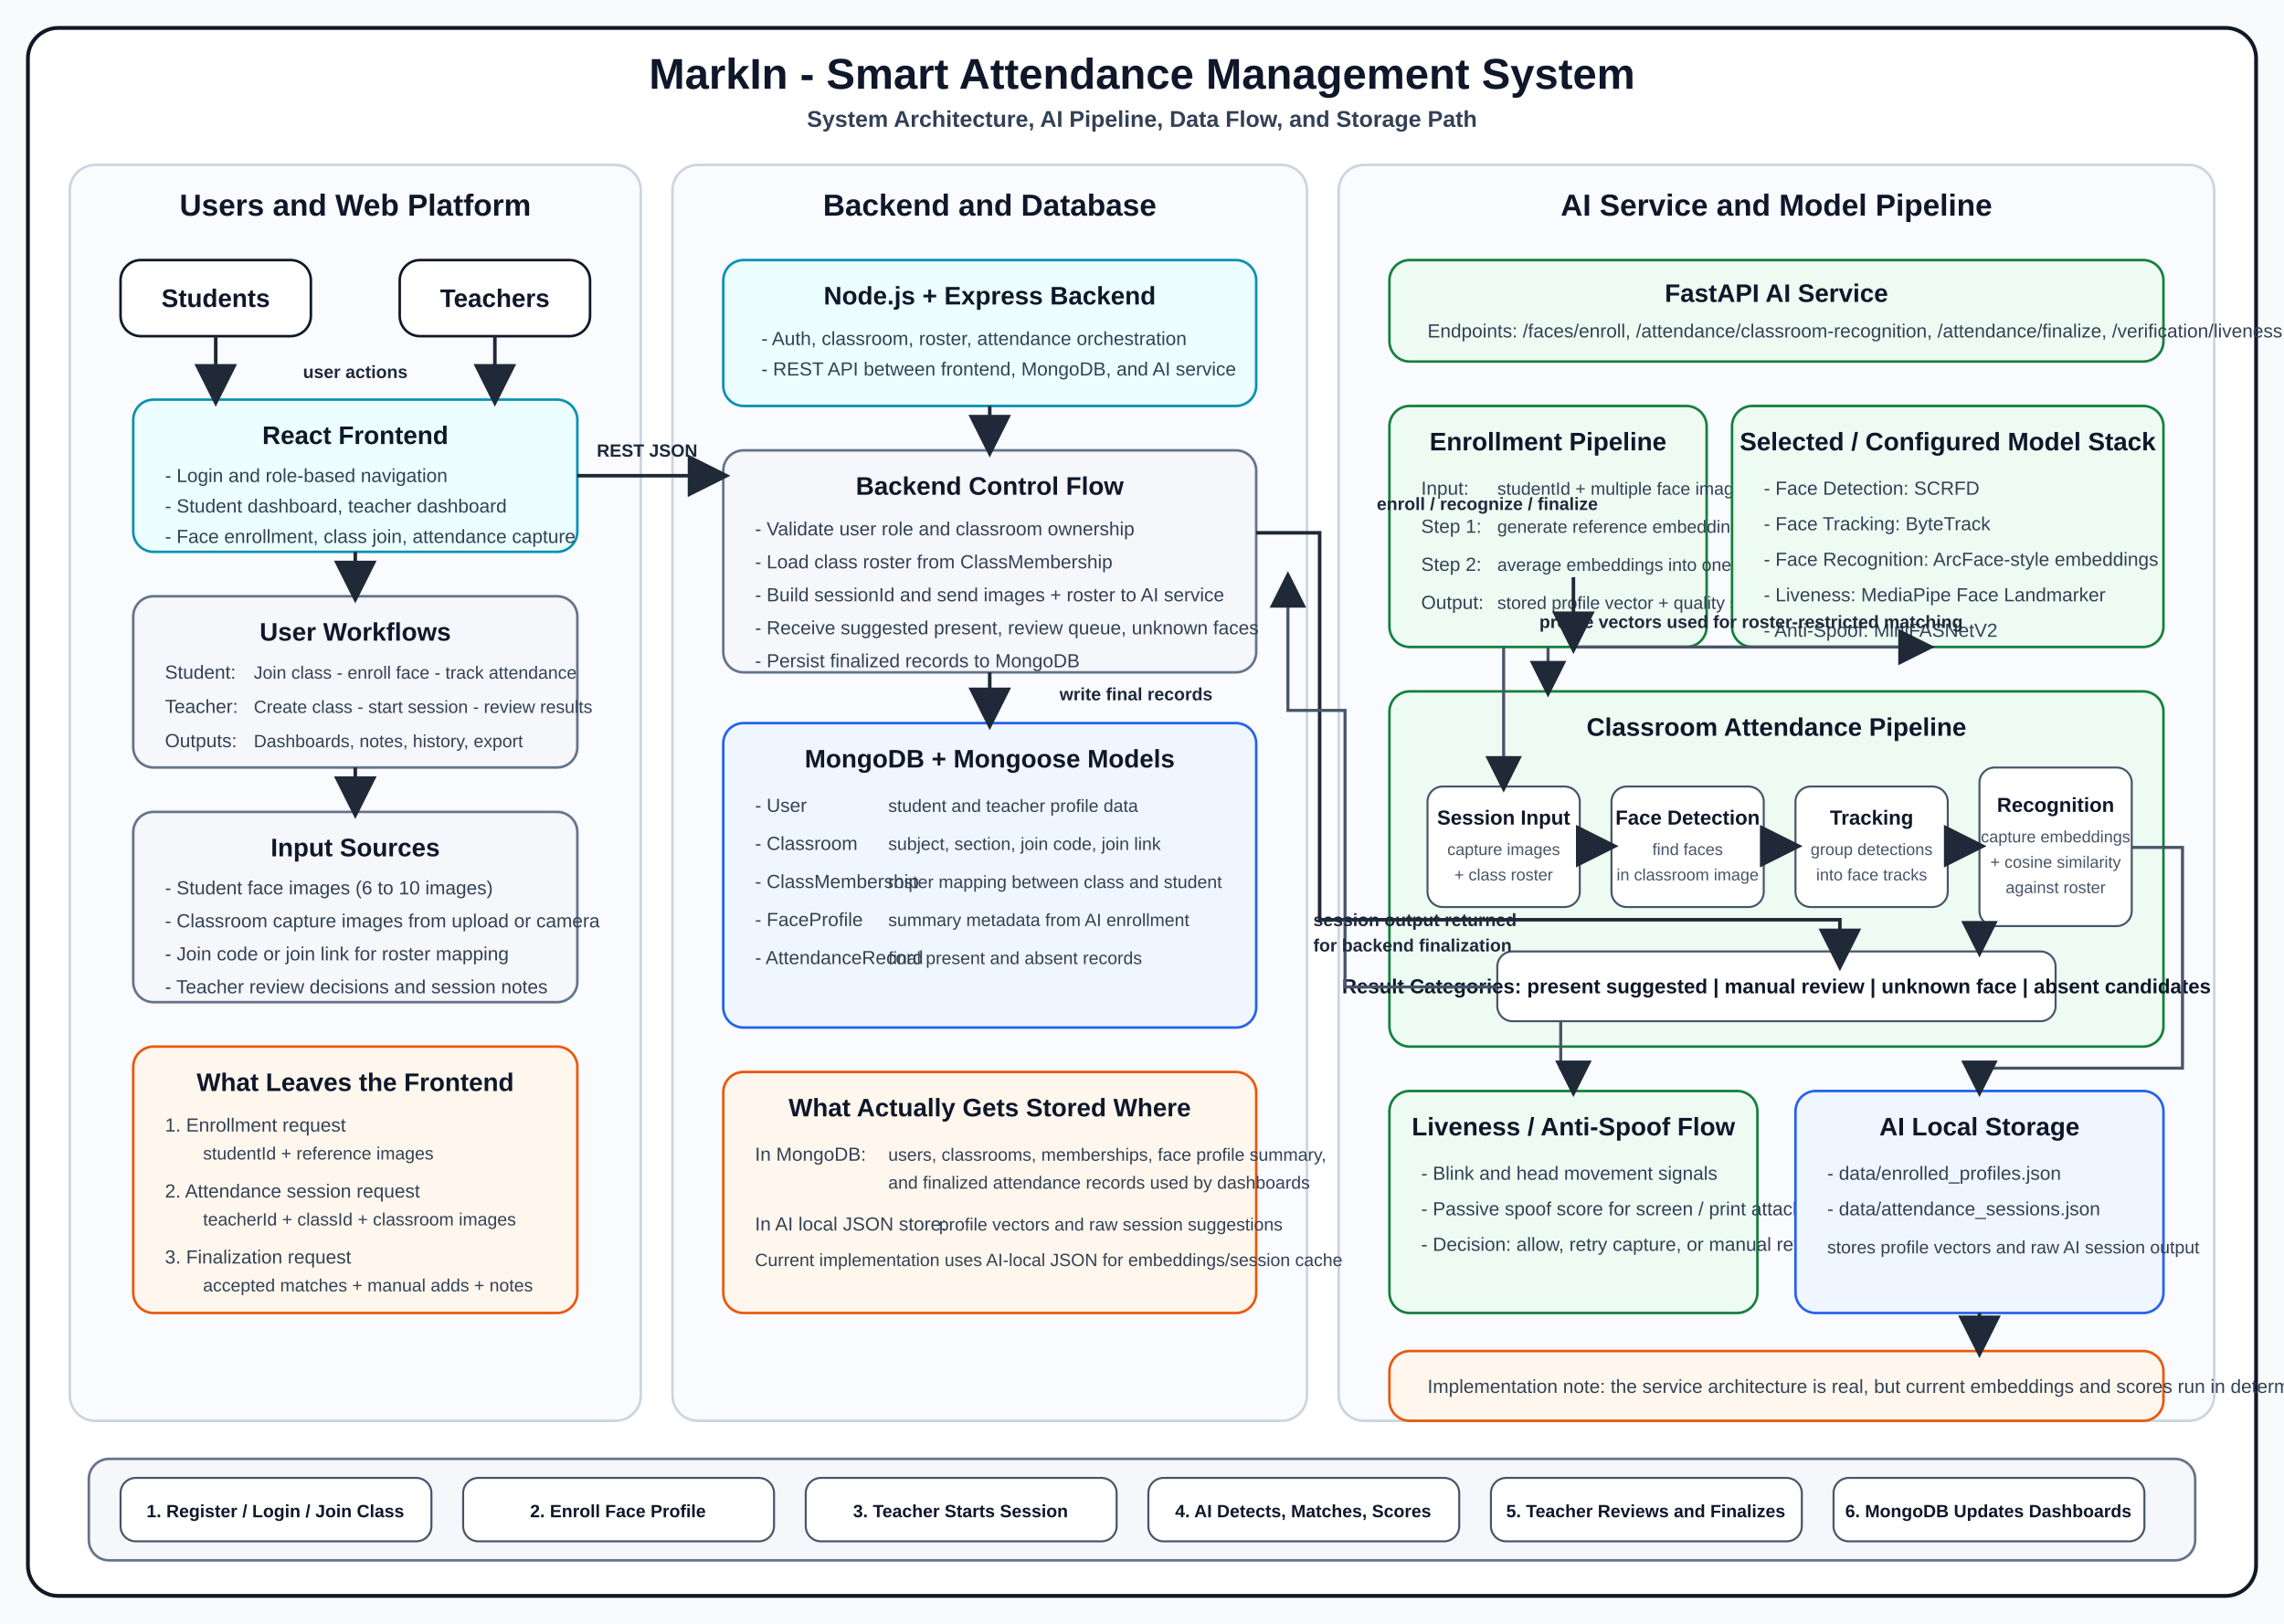
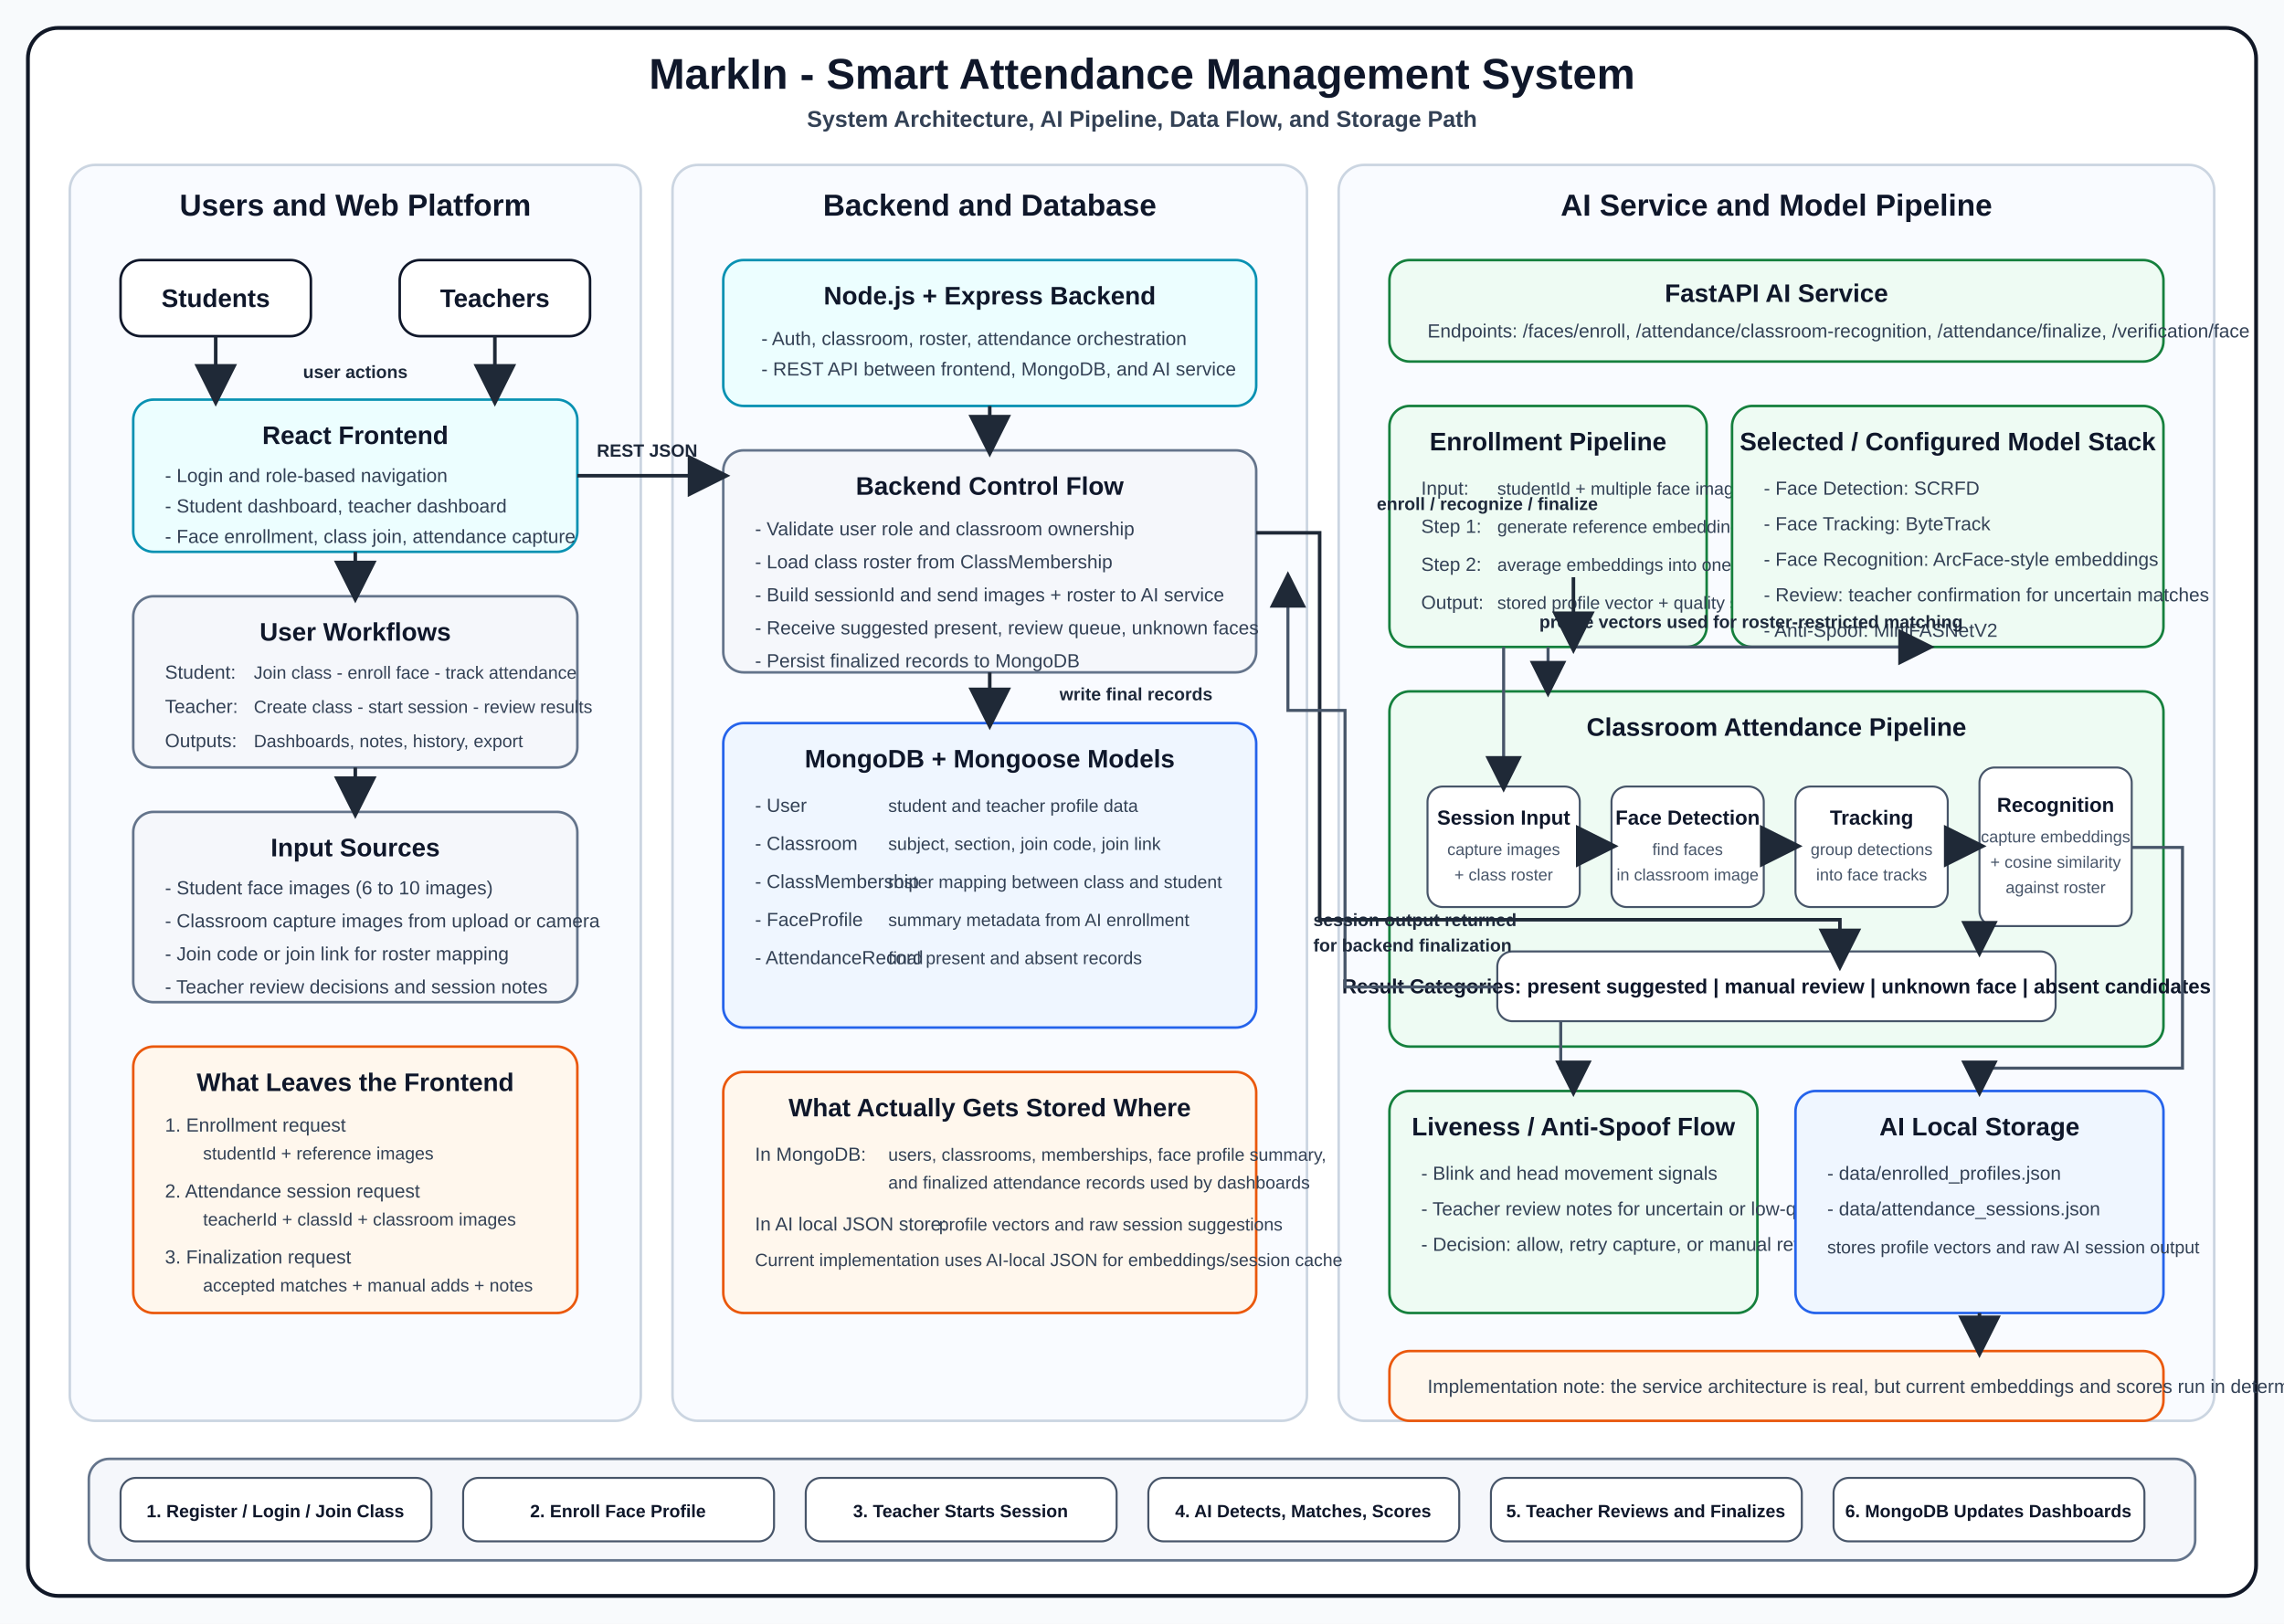
<svg xmlns="http://www.w3.org/2000/svg" width="1800" height="1280" viewBox="0 0 1800 1280" role="img" aria-labelledby="title desc">
  <defs>
    <marker id="arrow" markerWidth="12" markerHeight="12" refX="10" refY="6" orient="auto">
      <path d="M0,0 L12,6 L0,12 z" fill="#1f2937" />
    </marker>
    <style>
      .bg { fill: #f8fafc; }
      .frame { fill: #ffffff; stroke: #111827; stroke-width: 3; rx: 24; ry: 24; }
      .section { fill: #f9fbff; stroke: #cbd5e1; stroke-width: 2; rx: 20; ry: 20; }
      .box { fill: #ffffff; stroke: #0f172a; stroke-width: 2; rx: 16; ry: 16; }
      .box-soft { fill: #f5f7fb; stroke: #64748b; stroke-width: 2; rx: 16; ry: 16; }
      .box-accent { fill: #ecfeff; stroke: #0891b2; stroke-width: 2; rx: 16; ry: 16; }
      .box-ai { fill: #eefbf3; stroke: #15803d; stroke-width: 2; rx: 16; ry: 16; }
      .box-db { fill: #eff6ff; stroke: #2563eb; stroke-width: 2; rx: 16; ry: 16; }
      .box-note { fill: #fff7ed; stroke: #ea580c; stroke-width: 2; rx: 16; ry: 16; }
      .mini { fill: #ffffff; stroke: #475569; stroke-width: 1.6; rx: 12; ry: 12; }
      .title { font: 700 34px Arial, Helvetica, sans-serif; fill: #0f172a; }
      .subtitle { font: 600 18px Arial, Helvetica, sans-serif; fill: #334155; }
      .section-title { font: 700 24px Arial, Helvetica, sans-serif; fill: #0f172a; }
      .box-title { font: 700 20px Arial, Helvetica, sans-serif; fill: #0f172a; }
      .box-subtitle { font: 700 16px Arial, Helvetica, sans-serif; fill: #0f172a; }
      .body { font: 15px Arial, Helvetica, sans-serif; fill: #334155; }
      .small { font: 14px Arial, Helvetica, sans-serif; fill: #334155; }
      .tiny { font: 13px Arial, Helvetica, sans-serif; fill: #475569; }
      .step { font: 700 14px Arial, Helvetica, sans-serif; fill: #0f172a; }
      .arrow { stroke: #1f2937; stroke-width: 2.8; fill: none; marker-end: url(#arrow); }
      .arrow-soft { stroke: #475569; stroke-width: 2.4; fill: none; marker-end: url(#arrow); }
      .arrow-dashed { stroke: #334155; stroke-width: 2.2; fill: none; stroke-dasharray: 8 8; marker-end: url(#arrow); }
      .label { font: 600 14px Arial, Helvetica, sans-serif; fill: #1e293b; }
    </style>
  </defs>
  <rect class="bg" x="0" y="0" width="1800" height="1280" />
  <rect class="frame" x="22" y="22" width="1756" height="1236" />
  <text class="title" x="900" y="70" text-anchor="middle">MarkIn - Smart Attendance Management System</text>
  <text class="subtitle" x="900" y="100" text-anchor="middle">System Architecture, AI Pipeline, Data Flow, and Storage Path</text>
  <rect class="section" x="55" y="130" width="450" height="990" />
  <rect class="section" x="530" y="130" width="500" height="990" />
  <rect class="section" x="1055" y="130" width="690" height="990" />
  <text class="section-title" x="280" y="170" text-anchor="middle">Users and Web Platform</text>
  <text class="section-title" x="780" y="170" text-anchor="middle">Backend and Database</text>
  <text class="section-title" x="1400" y="170" text-anchor="middle">AI Service and Model Pipeline</text>
  <rect class="box" x="95" y="205" width="150" height="60" />
  <rect class="box" x="315" y="205" width="150" height="60" />
  <text class="box-title" x="170" y="242" text-anchor="middle">Students</text>
  <text class="box-title" x="390" y="242" text-anchor="middle">Teachers</text>
  <rect class="box-accent" x="105" y="315" width="350" height="120" />
  <text class="box-title" x="280" y="350" text-anchor="middle">React Frontend</text>
  <text class="body" x="130" y="380">- Login and role-based navigation</text>
  <text class="body" x="130" y="404">- Student dashboard, teacher dashboard</text>
  <text class="body" x="130" y="428">- Face enrollment, class join, attendance capture</text>
  <rect class="box-soft" x="105" y="470" width="350" height="135" />
  <text class="box-title" x="280" y="505" text-anchor="middle">User Workflows</text>
  <text class="body" x="130" y="535">Student:</text>
  <text class="small" x="200" y="535">Join class - enroll face - track attendance</text>
  <text class="body" x="130" y="562">Teacher:</text>
  <text class="small" x="200" y="562">Create class - start session - review results</text>
  <text class="body" x="130" y="589">Outputs:</text>
  <text class="small" x="200" y="589">Dashboards, notes, history, export</text>
  <rect class="box-soft" x="105" y="640" width="350" height="150" />
  <text class="box-title" x="280" y="675" text-anchor="middle">Input Sources</text>
  <text class="body" x="130" y="705">- Student face images (6 to 10 images)</text>
  <text class="body" x="130" y="731">- Classroom capture images from upload or camera</text>
  <text class="body" x="130" y="757">- Join code or join link for roster mapping</text>
  <text class="body" x="130" y="783">- Teacher review decisions and session notes</text>
  <rect class="box-note" x="105" y="825" width="350" height="210" />
  <text class="box-title" x="280" y="860" text-anchor="middle">What Leaves the Frontend</text>
  <text class="body" x="130" y="892">1. Enrollment request</text>
  <text class="small" x="160" y="914">studentId + reference images</text>
  <text class="body" x="130" y="944">2. Attendance session request</text>
  <text class="small" x="160" y="966">teacherId + classId + classroom images</text>
  <text class="body" x="130" y="996">3. Finalization request</text>
  <text class="small" x="160" y="1018">accepted matches + manual adds + notes</text>
  <rect class="box-accent" x="570" y="205" width="420" height="115" />
  <text class="box-title" x="780" y="240" text-anchor="middle">Node.js + Express Backend</text>
  <text class="body" x="600" y="272">- Auth, classroom, roster, attendance orchestration</text>
  <text class="body" x="600" y="296">- REST API between frontend, MongoDB, and AI service</text>
  <rect class="box-soft" x="570" y="355" width="420" height="175" />
  <text class="box-title" x="780" y="390" text-anchor="middle">Backend Control Flow</text>
  <text class="body" x="595" y="422">- Validate user role and classroom ownership</text>
  <text class="body" x="595" y="448">- Load class roster from ClassMembership</text>
  <text class="body" x="595" y="474">- Build sessionId and send images + roster to AI service</text>
  <text class="body" x="595" y="500">- Receive suggested present, review queue, unknown faces</text>
  <text class="body" x="595" y="526">- Persist finalized records to MongoDB</text>
  <rect class="box-db" x="570" y="570" width="420" height="240" />
  <text class="box-title" x="780" y="605" text-anchor="middle">MongoDB + Mongoose Models</text>
  <text class="body" x="595" y="640">- User</text>
  <text class="small" x="700" y="640">student and teacher profile data</text>
  <text class="body" x="595" y="670">- Classroom</text>
  <text class="small" x="700" y="670">subject, section, join code, join link</text>
  <text class="body" x="595" y="700">- ClassMembership</text>
  <text class="small" x="700" y="700">roster mapping between class and student</text>
  <text class="body" x="595" y="730">- FaceProfile</text>
  <text class="small" x="700" y="730">summary metadata from AI enrollment</text>
  <text class="body" x="595" y="760">- AttendanceRecord</text>
  <text class="small" x="700" y="760">final present and absent records</text>
  <rect class="box-note" x="570" y="845" width="420" height="190" />
  <text class="box-title" x="780" y="880" text-anchor="middle">What Actually Gets Stored Where</text>
  <text class="body" x="595" y="915">In MongoDB:</text>
  <text class="small" x="700" y="915">users, classrooms, memberships, face profile summary,</text>
  <text class="small" x="700" y="937">and finalized attendance records used by dashboards</text>
  <text class="body" x="595" y="970">In AI local JSON store:</text>
  <text class="small" x="740" y="970">profile vectors and raw session suggestions</text>
  <text class="small" x="595" y="998">Current implementation uses AI-local JSON for embeddings/session cache</text>
  <rect class="box-ai" x="1095" y="205" width="610" height="80" />
  <text class="box-title" x="1400" y="238" text-anchor="middle">FastAPI AI Service</text>
-   <text class="body" x="1125" y="266">Endpoints: /faces/enroll, /attendance/classroom-recognition, /attendance/finalize, /verification/liveness</text>
+   <text class="body" x="1125" y="266">Endpoints: /faces/enroll, /attendance/classroom-recognition, /attendance/finalize, /verification/face</text>
  <rect class="box-ai" x="1095" y="320" width="250" height="190" />
  <text class="box-title" x="1220" y="355" text-anchor="middle">Enrollment Pipeline</text>
  <text class="body" x="1120" y="390">Input:</text>
  <text class="small" x="1180" y="390">studentId + multiple face images</text>
  <text class="body" x="1120" y="420">Step 1:</text>
  <text class="small" x="1180" y="420">generate reference embeddings</text>
  <text class="body" x="1120" y="450">Step 2:</text>
  <text class="small" x="1180" y="450">average embeddings into one profile vector</text>
  <text class="body" x="1120" y="480">Output:</text>
  <text class="small" x="1180" y="480">stored profile vector + quality score</text>
  <rect class="box-ai" x="1365" y="320" width="340" height="190" />
  <text class="box-title" x="1535" y="355" text-anchor="middle">Selected / Configured Model Stack</text>
  <text class="body" x="1390" y="390">- Face Detection: SCRFD</text>
  <text class="body" x="1390" y="418">- Face Tracking: ByteTrack</text>
  <text class="body" x="1390" y="446">- Face Recognition: ArcFace-style embeddings</text>
-   <text class="body" x="1390" y="474">- Liveness: MediaPipe Face Landmarker</text>
+   <text class="body" x="1390" y="474">- Review: teacher confirmation for uncertain matches</text>
  <text class="body" x="1390" y="502">- Anti-Spoof: MiniFASNetV2</text>
  <rect class="box-ai" x="1095" y="545" width="610" height="280" />
  <text class="box-title" x="1400" y="580" text-anchor="middle">Classroom Attendance Pipeline</text>
  <rect class="mini" x="1125" y="620" width="120" height="95" />
  <rect class="mini" x="1270" y="620" width="120" height="95" />
  <rect class="mini" x="1415" y="620" width="120" height="95" />
  <rect class="mini" x="1560" y="605" width="120" height="125" />
  <text class="box-subtitle" x="1185" y="650" text-anchor="middle">Session Input</text>
  <text class="tiny" x="1185" y="674" text-anchor="middle">capture images</text>
  <text class="tiny" x="1185" y="694" text-anchor="middle">+ class roster</text>
  <text class="box-subtitle" x="1330" y="650" text-anchor="middle">Face Detection</text>
  <text class="tiny" x="1330" y="674" text-anchor="middle">find faces</text>
  <text class="tiny" x="1330" y="694" text-anchor="middle">in classroom image</text>
  <text class="box-subtitle" x="1475" y="650" text-anchor="middle">Tracking</text>
  <text class="tiny" x="1475" y="674" text-anchor="middle">group detections</text>
  <text class="tiny" x="1475" y="694" text-anchor="middle">into face tracks</text>
  <text class="box-subtitle" x="1620" y="640" text-anchor="middle">Recognition</text>
  <text class="tiny" x="1620" y="664" text-anchor="middle">capture embeddings</text>
  <text class="tiny" x="1620" y="684" text-anchor="middle">+ cosine similarity</text>
  <text class="tiny" x="1620" y="704" text-anchor="middle">against roster</text>
  <rect class="mini" x="1180" y="750" width="440" height="55" />
  <text class="box-subtitle" x="1400" y="783" text-anchor="middle">Result Categories: present suggested | manual review | unknown face | absent candidates</text>
  <rect class="box-ai" x="1095" y="860" width="290" height="175" />
  <text class="box-title" x="1240" y="895" text-anchor="middle">Liveness / Anti-Spoof Flow</text>
  <text class="body" x="1120" y="930">- Blink and head movement signals</text>
-   <text class="body" x="1120" y="958">- Passive spoof score for screen / print attack risk</text>
+   <text class="body" x="1120" y="958">- Teacher review notes for uncertain or low-quality matches</text>
  <text class="body" x="1120" y="986">- Decision: allow, retry capture, or manual review</text>
  <rect class="box-db" x="1415" y="860" width="290" height="175" />
  <text class="box-title" x="1560" y="895" text-anchor="middle">AI Local Storage</text>
  <text class="body" x="1440" y="930">- data/enrolled_profiles.json</text>
  <text class="body" x="1440" y="958">- data/attendance_sessions.json</text>
  <text class="small" x="1440" y="988">stores profile vectors and raw AI session output</text>
  <rect class="box-note" x="1095" y="1065" width="610" height="55" />
  <text class="body" x="1125" y="1098">Implementation note: the service architecture is real, but current embeddings and scores run in deterministic simulated mode until production model weights are attached.</text>
  <path class="arrow" d="M170 265 L170 315" />
  <path class="arrow" d="M390 265 L390 315" />
  <text class="label" x="280" y="298" text-anchor="middle">user actions</text>
  <path class="arrow" d="M280 435 L280 470" />
  <path class="arrow" d="M280 605 L280 640" />
  <path class="arrow" d="M455 375 L570 375" />
  <text class="label" x="510" y="360" text-anchor="middle">REST JSON</text>
  <path class="arrow" d="M780 320 L780 355" />
  <path class="arrow" d="M780 530 L780 570" />
  <text class="label" x="835" y="552">write final records</text>
  <path class="arrow" d="M990 420 L1040 420 L1040 725 L1450 725 L1450 760" />
  <text class="label" x="1085" y="402">enroll / recognize / finalize</text>
  <path class="arrow-soft" d="M1180 778 L1060 778 L1060 560 L1015 560 L1015 455" />
  <text class="label" x="1035" y="730">session output returned</text>
  <text class="label" x="1035" y="750">for backend finalization</text>
  <path class="arrow" d="M1245 667 L1270 667" />
  <path class="arrow" d="M1390 667 L1415 667" />
  <path class="arrow" d="M1535 667 L1560 667" />
  <path class="arrow-soft" d="M1185 510 L1185 620" />
  <path class="arrow-soft" d="M1230 805 L1230 842 L1240 842 L1240 860" />
  <path class="arrow-soft" d="M1680 668 L1720 668 L1720 842 L1560 842 L1560 860" />
  <path class="arrow-soft" d="M1220 510 L1220 545" />
  <path class="arrow-soft" d="M1560 730 L1560 750" />
  <path class="arrow-soft" d="M1240 510 L1520 510" />
  <text class="label" x="1380" y="495" text-anchor="middle">profile vectors used for roster-restricted matching</text>
  <path class="arrow" d="M1240 455 L1240 510" />
  <path class="arrow" d="M1560 1035 L1560 1065" />
  <rect class="box-soft" x="70" y="1150" width="1660" height="80" />
  <rect class="mini" x="95" y="1165" width="245" height="50" />
  <rect class="mini" x="365" y="1165" width="245" height="50" />
  <rect class="mini" x="635" y="1165" width="245" height="50" />
  <rect class="mini" x="905" y="1165" width="245" height="50" />
  <rect class="mini" x="1175" y="1165" width="245" height="50" />
  <rect class="mini" x="1445" y="1165" width="245" height="50" />
  <text class="step" x="217" y="1196" text-anchor="middle">1. Register / Login / Join Class</text>
  <text class="step" x="487" y="1196" text-anchor="middle">2. Enroll Face Profile</text>
  <text class="step" x="757" y="1196" text-anchor="middle">3. Teacher Starts Session</text>
  <text class="step" x="1027" y="1196" text-anchor="middle">4. AI Detects, Matches, Scores</text>
  <text class="step" x="1297" y="1196" text-anchor="middle">5. Teacher Reviews and Finalizes</text>
  <text class="step" x="1567" y="1196" text-anchor="middle">6. MongoDB Updates Dashboards</text>
</svg>
